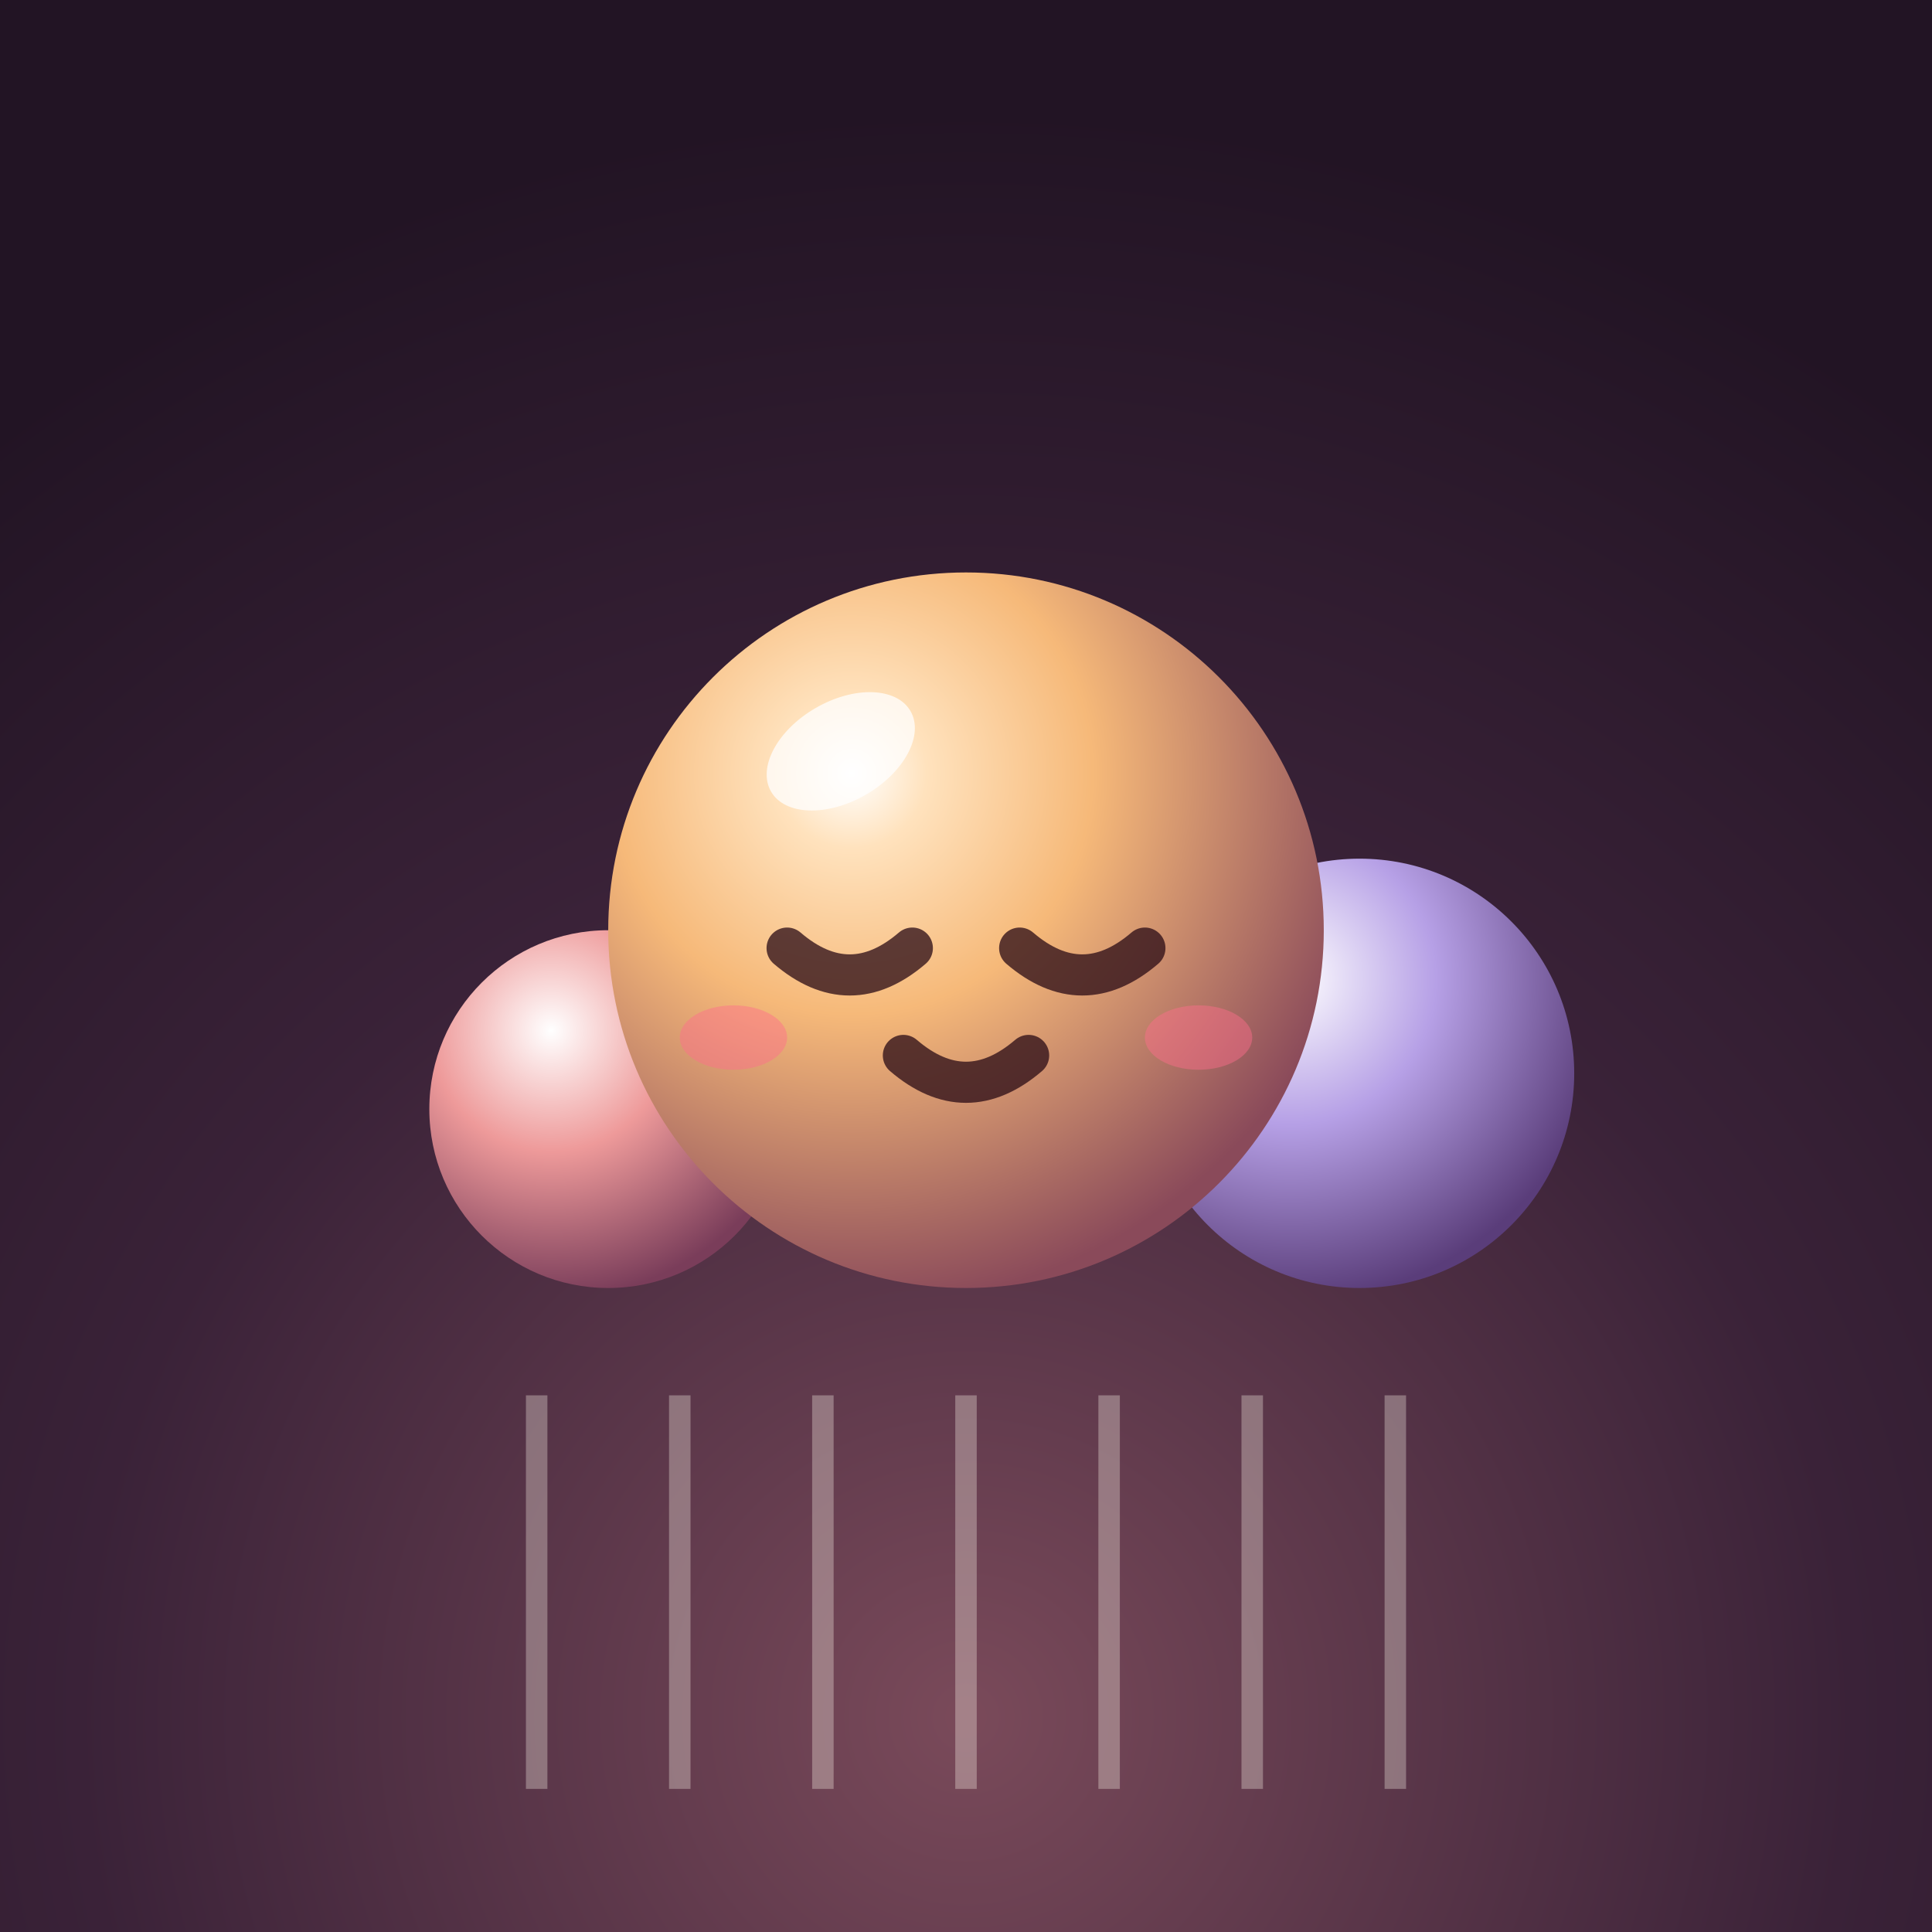
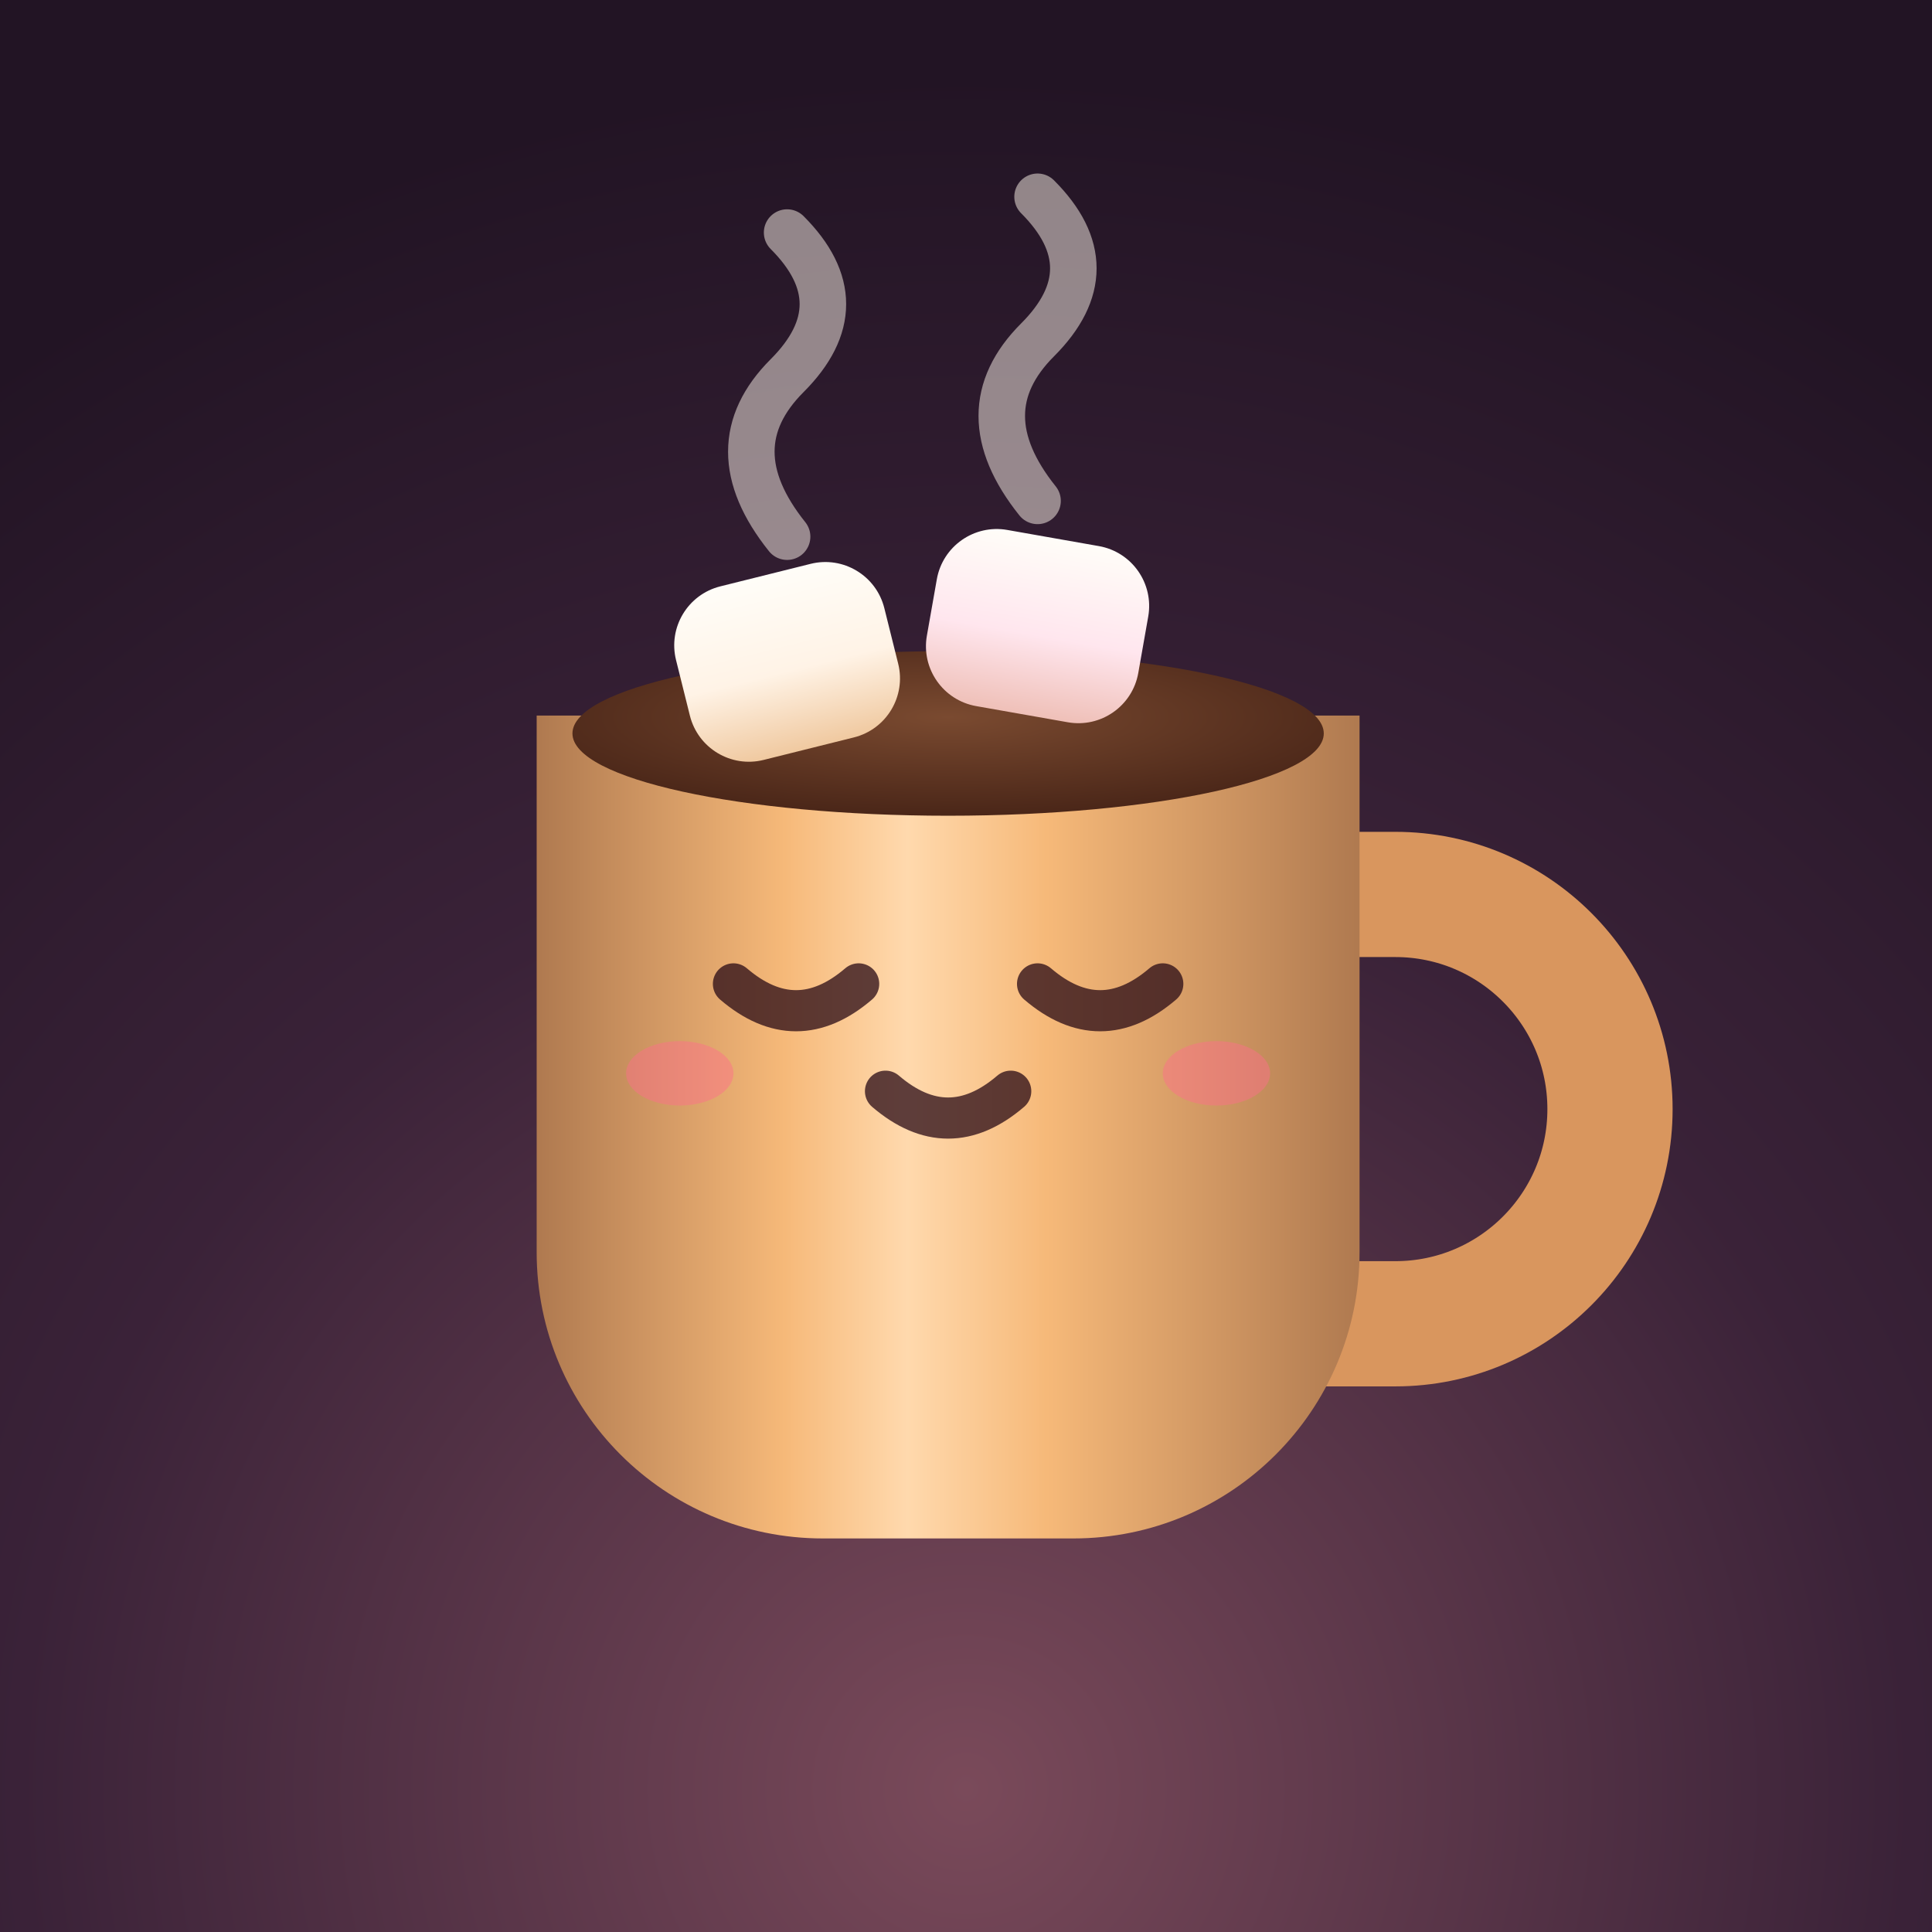
<svg xmlns="http://www.w3.org/2000/svg" viewBox="0 0 108 108">
  <defs>
-     <radialGradient id="bg" cx="54" cy="96" r="90" gradientUnits="userSpaceOnUse">
+     <radialGradient id="bg" cx="54" cy="100" r="96" gradientUnits="userSpaceOnUse">
      <stop offset="0" stop-color="#7a4a5a" />
      <stop offset="0.55" stop-color="#3a2238" />
      <stop offset="1" stop-color="#221424" />
    </radialGradient>
-     <radialGradient id="a" cx="0.34" cy="0.28" r="0.75">
-       <stop offset="0" stop-color="#fff" />
-       <stop offset="0.14" stop-color="#ffe2bd" />
-       <stop offset="0.45" stop-color="#f6b979" />
-       <stop offset="1" stop-color="#8a4a5a" />
+     <linearGradient id="cup" x1="0" y1="0" x2="1" y2="0">
+       <stop offset="0" stop-color="#b07a50" />
+       <stop offset="0.3" stop-color="#f6b979" />
+       <stop offset="0.45" stop-color="#ffd9ad" />
+       <stop offset="0.62" stop-color="#f6b979" />
+       <stop offset="1" stop-color="#b07a50" />
+     </linearGradient>
+     <radialGradient id="cocoa" cx="0.5" cy="0.4" r="0.6">
+       <stop offset="0" stop-color="#7a4a30" />
+       <stop offset="1" stop-color="#4a2618" />
    </radialGradient>
-     <radialGradient id="b" cx="0.34" cy="0.28" r="0.75">
-       <stop offset="0" stop-color="#fff" />
-       <stop offset="0.45" stop-color="#ee9a9a" />
-       <stop offset="1" stop-color="#7a3d5a" />
-     </radialGradient>
-     <radialGradient id="c" cx="0.34" cy="0.28" r="0.75">
-       <stop offset="0" stop-color="#fff" />
-       <stop offset="0.45" stop-color="#b6a0e6" />
-       <stop offset="1" stop-color="#5a3d7a" />
-     </radialGradient>
+     <linearGradient id="m1" x1="0" y1="0" x2="0" y2="1">
+       <stop offset="0" stop-color="#fffdf8" />
+       <stop offset="0.55" stop-color="#fff3e6" />
+       <stop offset="1" stop-color="#f0c9a0" />
+     </linearGradient>
+     <linearGradient id="m2" x1="0" y1="0" x2="0" y2="1">
+       <stop offset="0" stop-color="#fffdf8" />
+       <stop offset="0.55" stop-color="#ffe6ee" />
+       <stop offset="1" stop-color="#efc0b8" />
+     </linearGradient>
  </defs>
  <rect width="108" height="108" fill="url(#bg)" />
-   <g stroke="rgba(255,246,236,.32)" stroke-width="1.2">
-     <path d="M30 78 V100 M38 78 V100 M46 78 V100 M54 78 V100 M62 78 V100 M70 78 V100 M78 78 V100" />
+   <g fill="none" stroke="rgba(255,246,236,.5)" stroke-width="2.6" stroke-linecap="round">
+     <path d="M44 30 q-4 -5 0 -9 t0 -8" />
+     <path d="M58 28 q-4 -5 0 -9 t0 -8" />
  </g>
-   <circle cx="34" cy="62" r="10" fill="url(#b)" />
-   <circle cx="76" cy="60" r="12" fill="url(#c)" />
-   <circle cx="54" cy="52" r="20" fill="url(#a)" />
-   <ellipse cx="47" cy="42" rx="4.5" ry="2.8" fill="rgba(255,255,255,.75)" transform="rotate(-30 47 42)" />
+   <path d="M74 50 h4 a12 12 0 0 1 0 24 h-4" fill="none" stroke="#d9965e" stroke-width="7" />
+   <path d="M30 40 h46 v30 a16 16 0 0 1 -16 16 h-14 a16 16 0 0 1 -16 -16 z" fill="url(#cup)" />
+   <ellipse cx="53" cy="41" rx="21" ry="4.6" fill="url(#cocoa)" />
+   <rect x="38" y="32" width="12" height="10" rx="3.4" fill="url(#m1)" transform="rotate(-14 44 37)" />
+   <rect x="52" y="30" width="12" height="10" rx="3.4" fill="url(#m2)" transform="rotate(10 58 35)" />
  <g fill="none" stroke="rgba(40,10,20,.75)" stroke-width="2.3" stroke-linecap="round">
-     <path d="M44 53 q3.5 3 7 0 M57 53 q3.5 3 7 0 M50.5 59 q3.5 3 7 0" />
+     <path d="M41 55 q3.5 3 7 0 M58 55 q3.5 3 7 0 M49.5 61 q3.5 3 7 0" />
  </g>
-   <ellipse cx="41" cy="58" rx="3" ry="1.8" fill="rgba(255,110,140,.45)" />
-   <ellipse cx="67" cy="58" rx="3" ry="1.8" fill="rgba(255,110,140,.45)" />
+   <ellipse cx="38" cy="60" rx="3" ry="1.8" fill="rgba(255,110,140,.45)" />
+   <ellipse cx="68" cy="60" rx="3" ry="1.8" fill="rgba(255,110,140,.45)" />
</svg>
